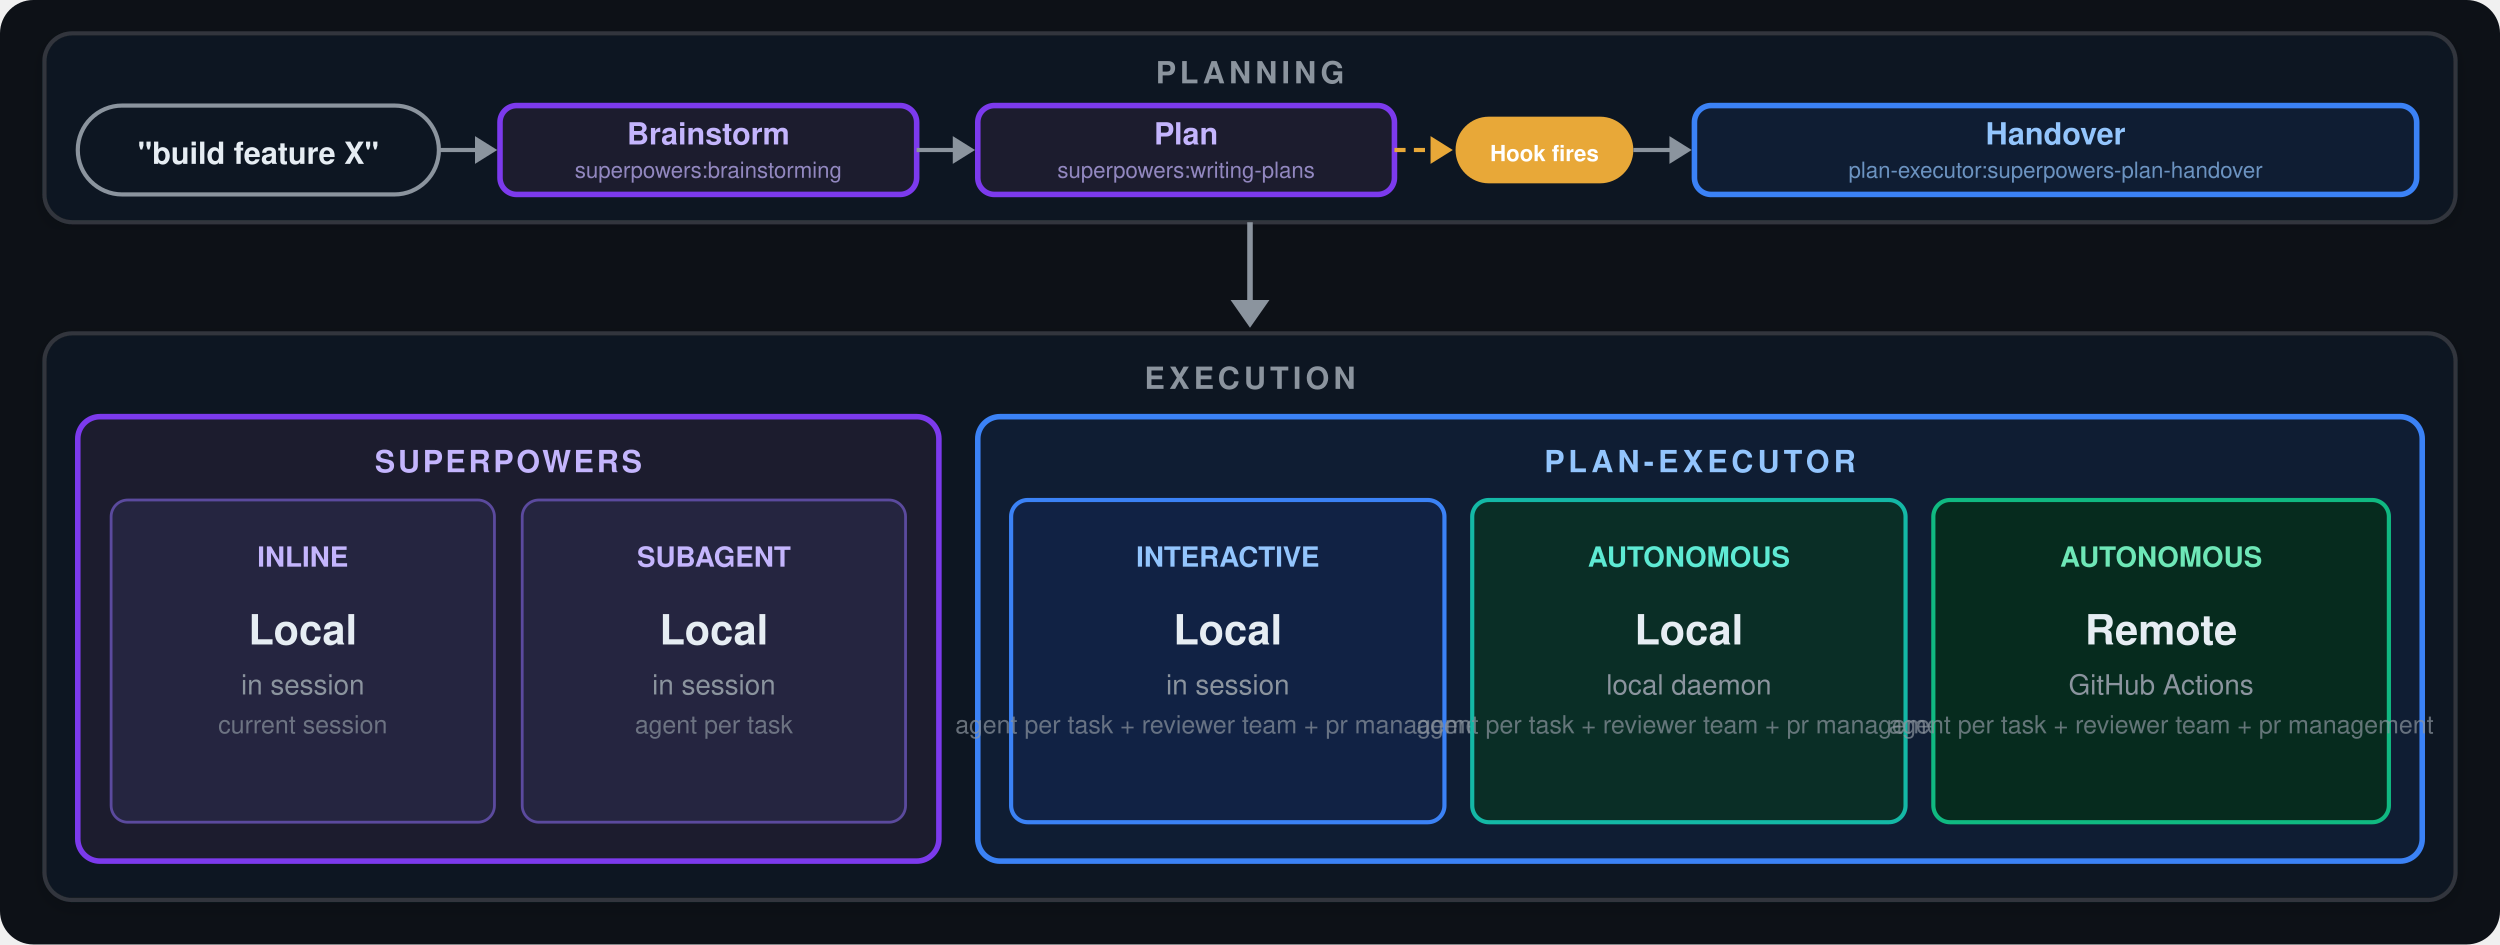
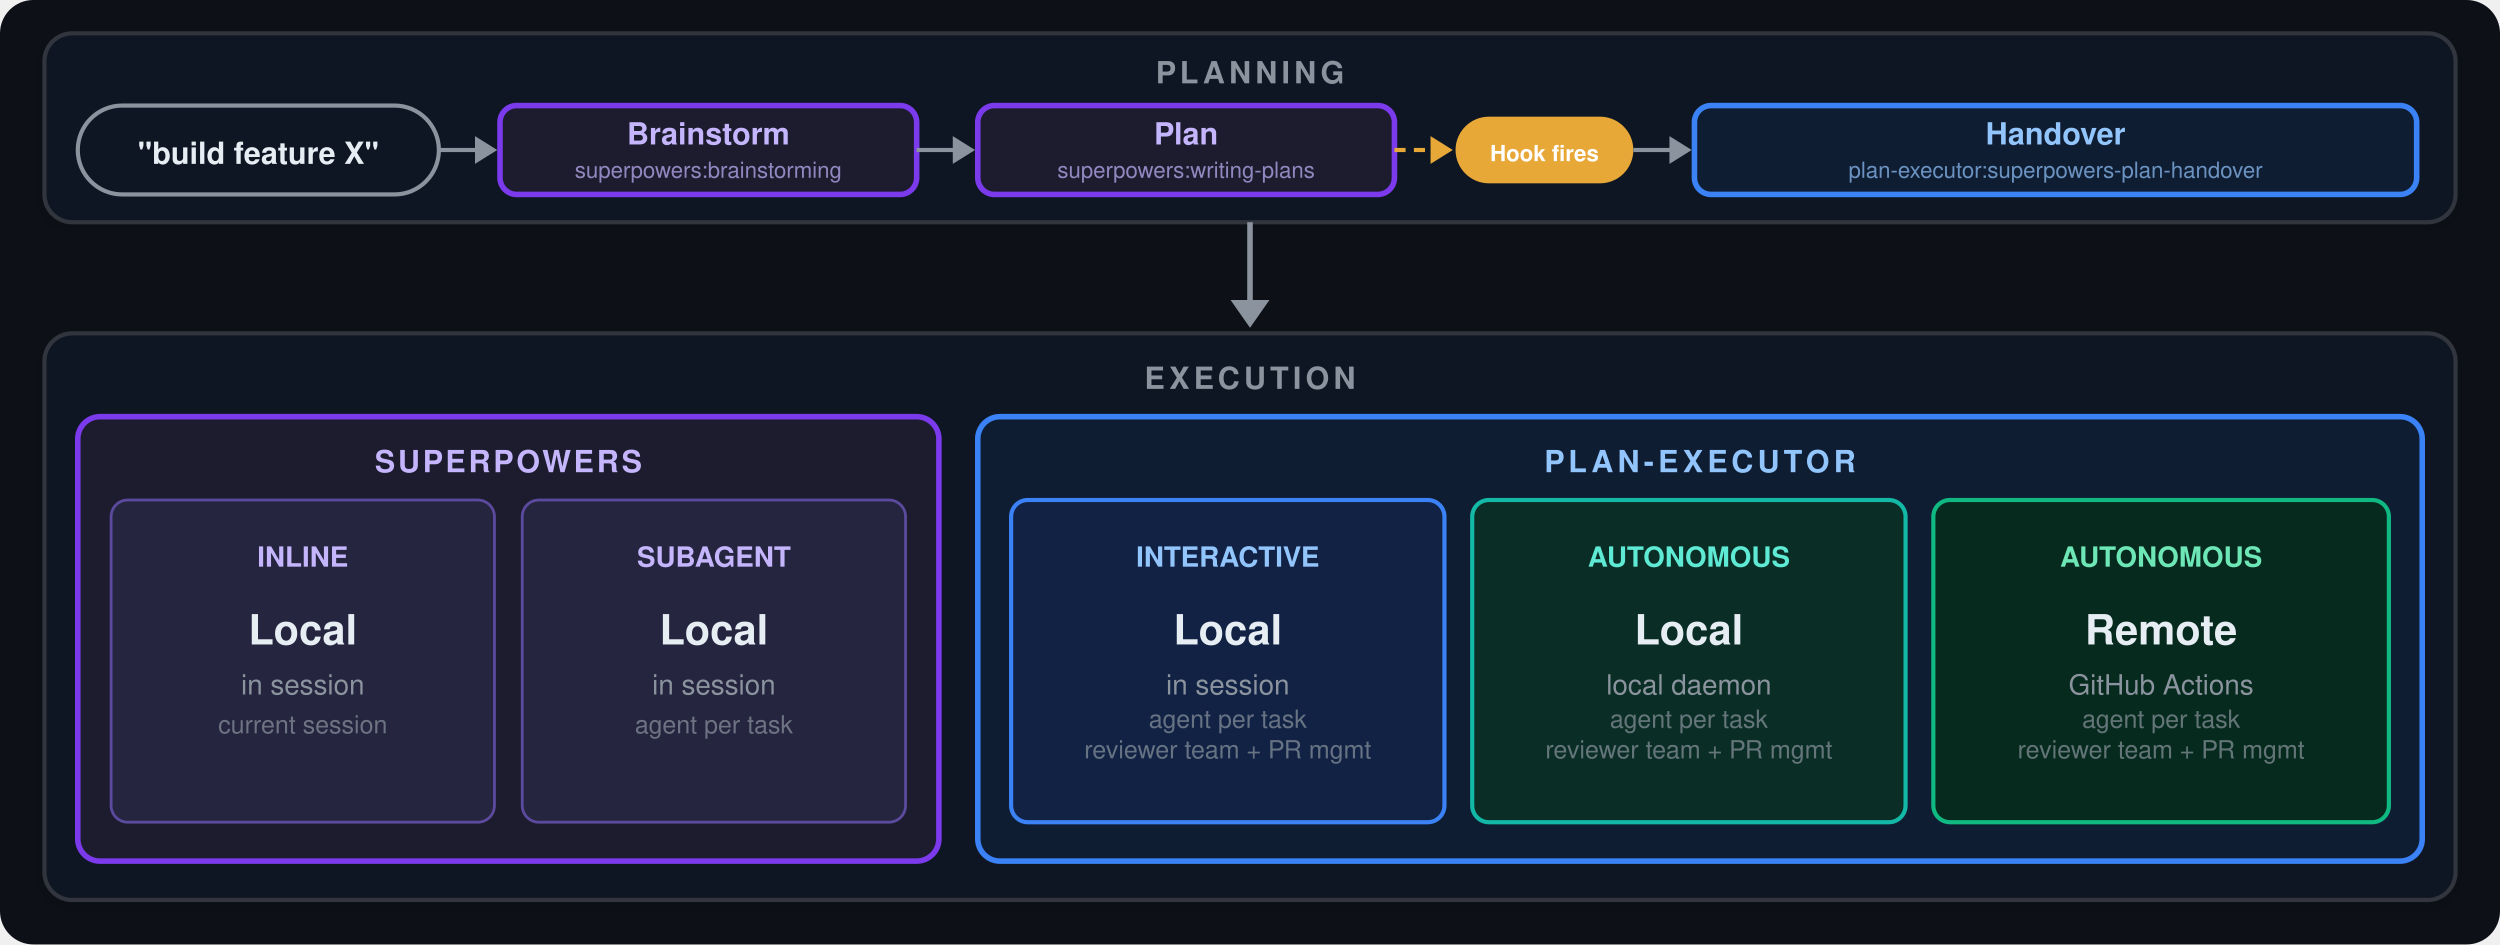
<svg xmlns="http://www.w3.org/2000/svg" viewBox="0 0 900 340" font-family="-apple-system,BlinkMacSystemFont,'Segoe UI',Helvetica,Arial,sans-serif">
  <defs>
    <filter id="shadow" x="-4%" y="-4%" width="108%" height="108%">
      <feDropShadow dx="0" dy="2" stdDeviation="3" flood-opacity="0.15" />
    </filter>
  </defs>
  <rect width="900" height="340" rx="12" fill="#0d1117" />
  <rect x="16" y="12" width="868" height="68" rx="10" fill="#111820" stroke="#30363d" stroke-width="1.5" filter="url(#shadow)" />
  <text x="450" y="30" text-anchor="middle" fill="#8b949e" font-size="11" font-weight="600" letter-spacing="1.5">PLANNING</text>
  <rect x="28" y="38" width="130" height="32" rx="16" fill="none" stroke="#8b949e" stroke-width="1.5" />
  <text x="93" y="59" text-anchor="middle" fill="#e6edf3" font-size="11" font-weight="600">"build feature X"</text>
  <line x1="158" y1="54" x2="174" y2="54" stroke="#8b949e" stroke-width="1.5" />
  <polygon points="171,49 179,54 171,59" fill="#8b949e" />
  <rect x="180" y="38" width="150" height="32" rx="6" fill="#1c1c2e" stroke="#7c3aed" stroke-width="2" />
  <text x="255" y="52" text-anchor="middle" fill="#c4b5fd" font-size="11" font-weight="700">Brainstorm</text>
  <text x="255" y="64" text-anchor="middle" fill="#c4b5fd" font-size="8" opacity="0.7">superpowers:brainstorming</text>
  <line x1="330" y1="54" x2="346" y2="54" stroke="#8b949e" stroke-width="1.5" />
  <polygon points="343,49 351,54 343,59" fill="#8b949e" />
  <rect x="352" y="38" width="150" height="32" rx="6" fill="#1c1c2e" stroke="#7c3aed" stroke-width="2" />
  <text x="427" y="52" text-anchor="middle" fill="#c4b5fd" font-size="11" font-weight="700">Plan</text>
  <text x="427" y="64" text-anchor="middle" fill="#c4b5fd" font-size="8" opacity="0.7">superpowers:writing-plans</text>
  <line x1="502" y1="54" x2="518" y2="54" stroke="#e8a838" stroke-width="1.5" stroke-dasharray="4,3" />
  <polygon points="515,49 523,54 515,59" fill="#e8a838" />
  <rect x="524" y="42" width="64" height="24" rx="12" fill="#e8a838" />
  <text x="556" y="58" text-anchor="middle" fill="#fff" font-size="8" font-weight="600">Hook fires</text>
  <line x1="588" y1="54" x2="604" y2="54" stroke="#8b949e" stroke-width="1.5" />
  <polygon points="601,49 609,54 601,59" fill="#8b949e" />
  <rect x="610" y="38" width="260" height="32" rx="6" fill="#0f1d33" stroke="#3b82f6" stroke-width="2" />
  <text x="740" y="52" text-anchor="middle" fill="#93c5fd" font-size="11" font-weight="700">Handover</text>
  <text x="740" y="64" text-anchor="middle" fill="#93c5fd" font-size="8" opacity="0.7">plan-executor:superpowers-plan-handover</text>
  <line x1="450" y1="80" x2="450" y2="112" stroke="#8b949e" stroke-width="2" />
  <polygon points="443,108 450,118 457,108" fill="#8b949e" />
  <rect x="16" y="120" width="868" height="204" rx="10" fill="#111820" stroke="#30363d" stroke-width="1.5" filter="url(#shadow)" />
  <text x="450" y="140" text-anchor="middle" fill="#8b949e" font-size="11" font-weight="600" letter-spacing="1.5">EXECUTION</text>
  <rect x="28" y="150" width="310" height="160" rx="8" fill="#1c1c2e" stroke="#7c3aed" stroke-width="2" />
  <text x="183" y="170" text-anchor="middle" fill="#c4b5fd" font-size="11" font-weight="600" letter-spacing="1">SUPERPOWERS</text>
  <rect x="40" y="180" width="138" height="116" rx="6" fill="#252540" stroke="#5b4a9e" stroke-width="1" />
  <text x="109" y="204" text-anchor="middle" fill="#c4b5fd" font-size="10" font-weight="600">INLINE</text>
  <text x="109" y="232" text-anchor="middle" fill="#e6edf3" font-size="15" font-weight="600">Local</text>
  <text x="109" y="250" text-anchor="middle" fill="#8b949e" font-size="10">in session</text>
  <text x="109" y="264" text-anchor="middle" fill="#8b949e" font-size="9" opacity="0.7">current session</text>
  <rect x="188" y="180" width="138" height="116" rx="6" fill="#252540" stroke="#5b4a9e" stroke-width="1" />
  <text x="257" y="204" text-anchor="middle" fill="#c4b5fd" font-size="10" font-weight="600">SUBAGENT</text>
  <text x="257" y="232" text-anchor="middle" fill="#e6edf3" font-size="15" font-weight="600">Local</text>
  <text x="257" y="250" text-anchor="middle" fill="#8b949e" font-size="10">in session</text>
  <text x="257" y="264" text-anchor="middle" fill="#8b949e" font-size="9" opacity="0.7">agent per task</text>
  <rect x="352" y="150" width="520" height="160" rx="8" fill="#0f1d33" stroke="#3b82f6" stroke-width="2" />
  <text x="612" y="170" text-anchor="middle" fill="#93c5fd" font-size="11" font-weight="700" letter-spacing="1.5">PLAN-EXECUTOR</text>
  <rect x="364" y="180" width="156" height="116" rx="6" fill="#112244" stroke="#3b82f6" stroke-width="1.5" />
  <text x="442" y="204" text-anchor="middle" fill="#93c5fd" font-size="10" font-weight="600">INTERACTIVE</text>
  <text x="442" y="232" text-anchor="middle" fill="#e6edf3" font-size="15" font-weight="600">Local</text>
  <text x="442" y="250" text-anchor="middle" fill="#8b949e" font-size="10">in session</text>
-   <text x="442" y="264" text-anchor="middle" fill="#8b949e" font-size="9" opacity="0.7">agent per task + reviewer team + pr management</text>
+   <text x="442" y="262" text-anchor="middle" fill="#8b949e" font-size="9" opacity="0.7">agent per task</text>
+   <text x="442" y="273" text-anchor="middle" fill="#8b949e" font-size="9" opacity="0.7">reviewer team + PR mgmt</text>
  <rect x="530" y="180" width="156" height="116" rx="6" fill="#0a2e26" stroke="#14b8a6" stroke-width="1.5" />
  <text x="608" y="204" text-anchor="middle" fill="#5eead4" font-size="10" font-weight="600">AUTONOMOUS</text>
  <text x="608" y="232" text-anchor="middle" fill="#e6edf3" font-size="15" font-weight="600">Local</text>
  <text x="608" y="250" text-anchor="middle" fill="#8b949e" font-size="10">local daemon</text>
-   <text x="608" y="264" text-anchor="middle" fill="#8b949e" font-size="9" opacity="0.7">agent per task + reviewer team + pr management</text>
+   <text x="608" y="262" text-anchor="middle" fill="#8b949e" font-size="9" opacity="0.7">agent per task</text>
+   <text x="608" y="273" text-anchor="middle" fill="#8b949e" font-size="9" opacity="0.7">reviewer team + PR mgmt</text>
  <rect x="696" y="180" width="164" height="116" rx="6" fill="#062b1e" stroke="#10b981" stroke-width="1.5" />
  <text x="778" y="204" text-anchor="middle" fill="#6ee7b7" font-size="10" font-weight="600">AUTONOMOUS</text>
  <text x="778" y="232" text-anchor="middle" fill="#e6edf3" font-size="15" font-weight="600">Remote</text>
  <text x="778" y="250" text-anchor="middle" fill="#8b949e" font-size="10">GitHub Actions</text>
-   <text x="778" y="264" text-anchor="middle" fill="#8b949e" font-size="9" opacity="0.7">agent per task + reviewer team + pr management</text>
+   <text x="778" y="262" text-anchor="middle" fill="#8b949e" font-size="9" opacity="0.7">agent per task</text>
+   <text x="778" y="273" text-anchor="middle" fill="#8b949e" font-size="9" opacity="0.7">reviewer team + PR mgmt</text>
</svg>
